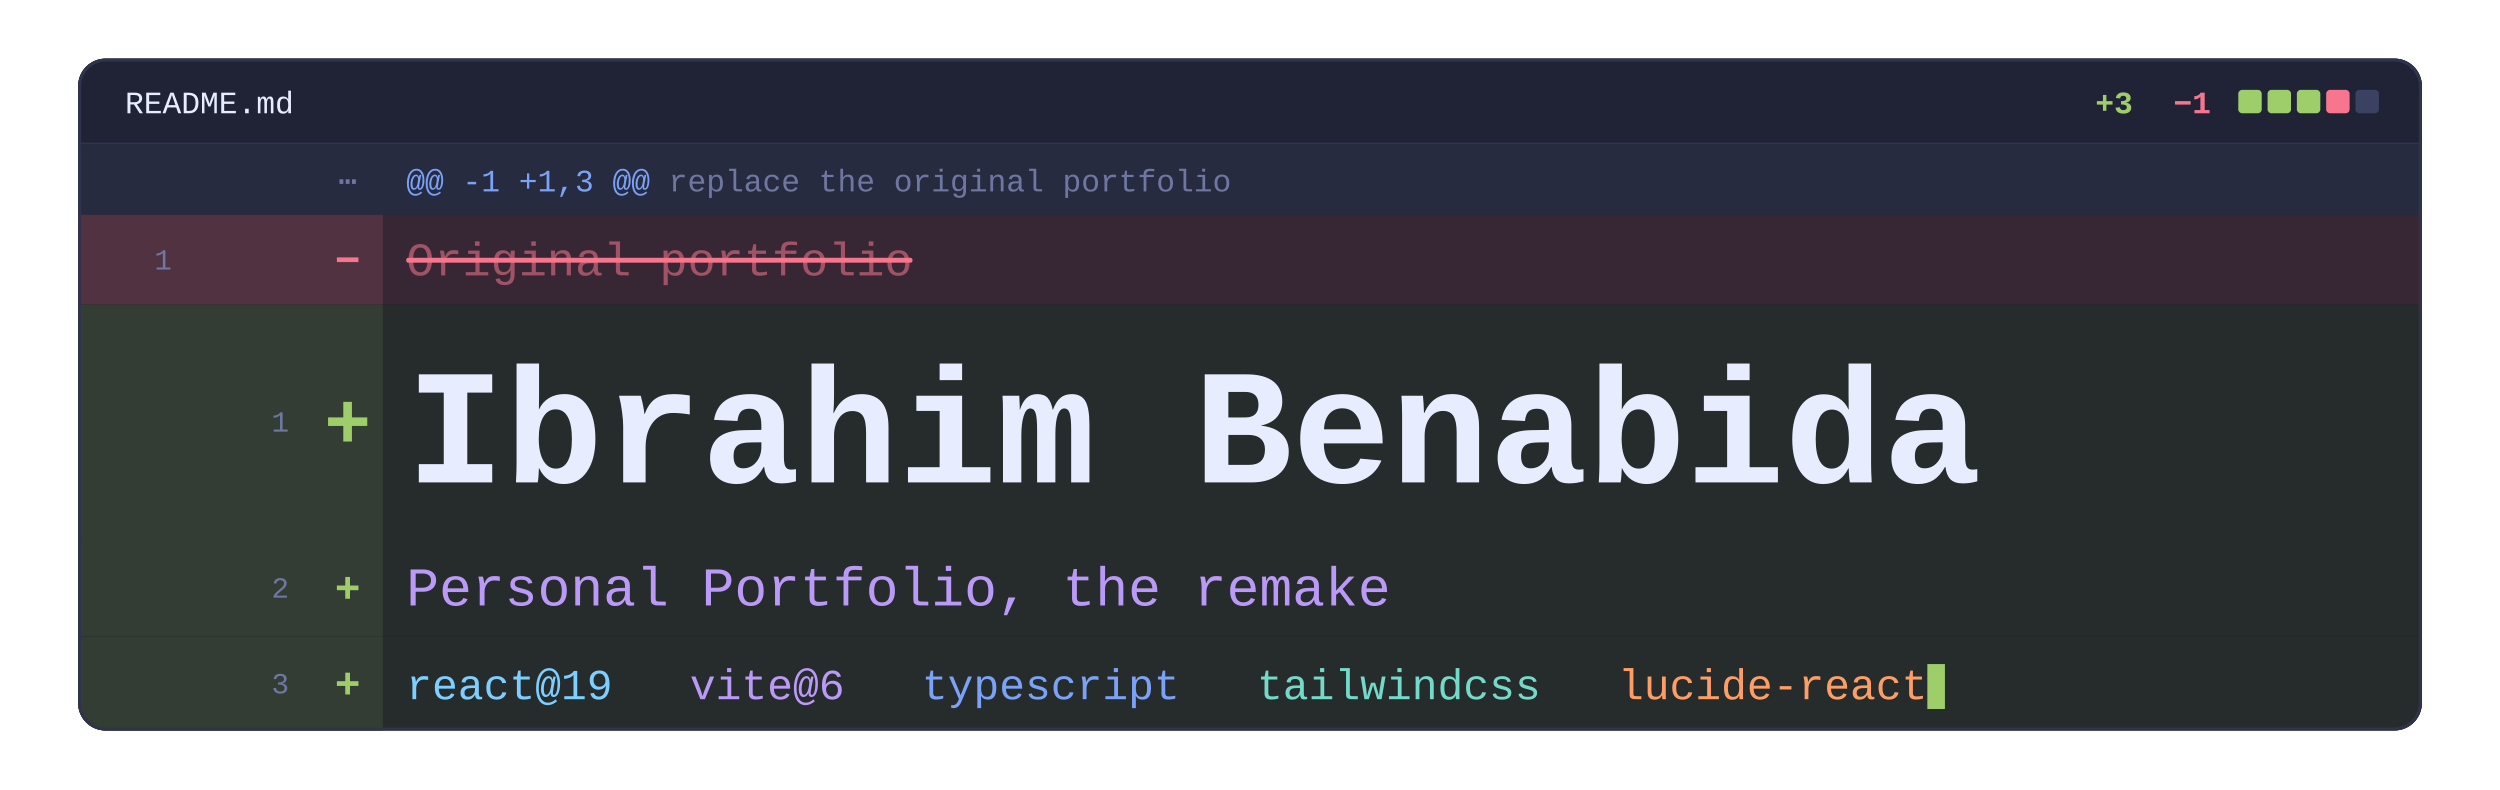
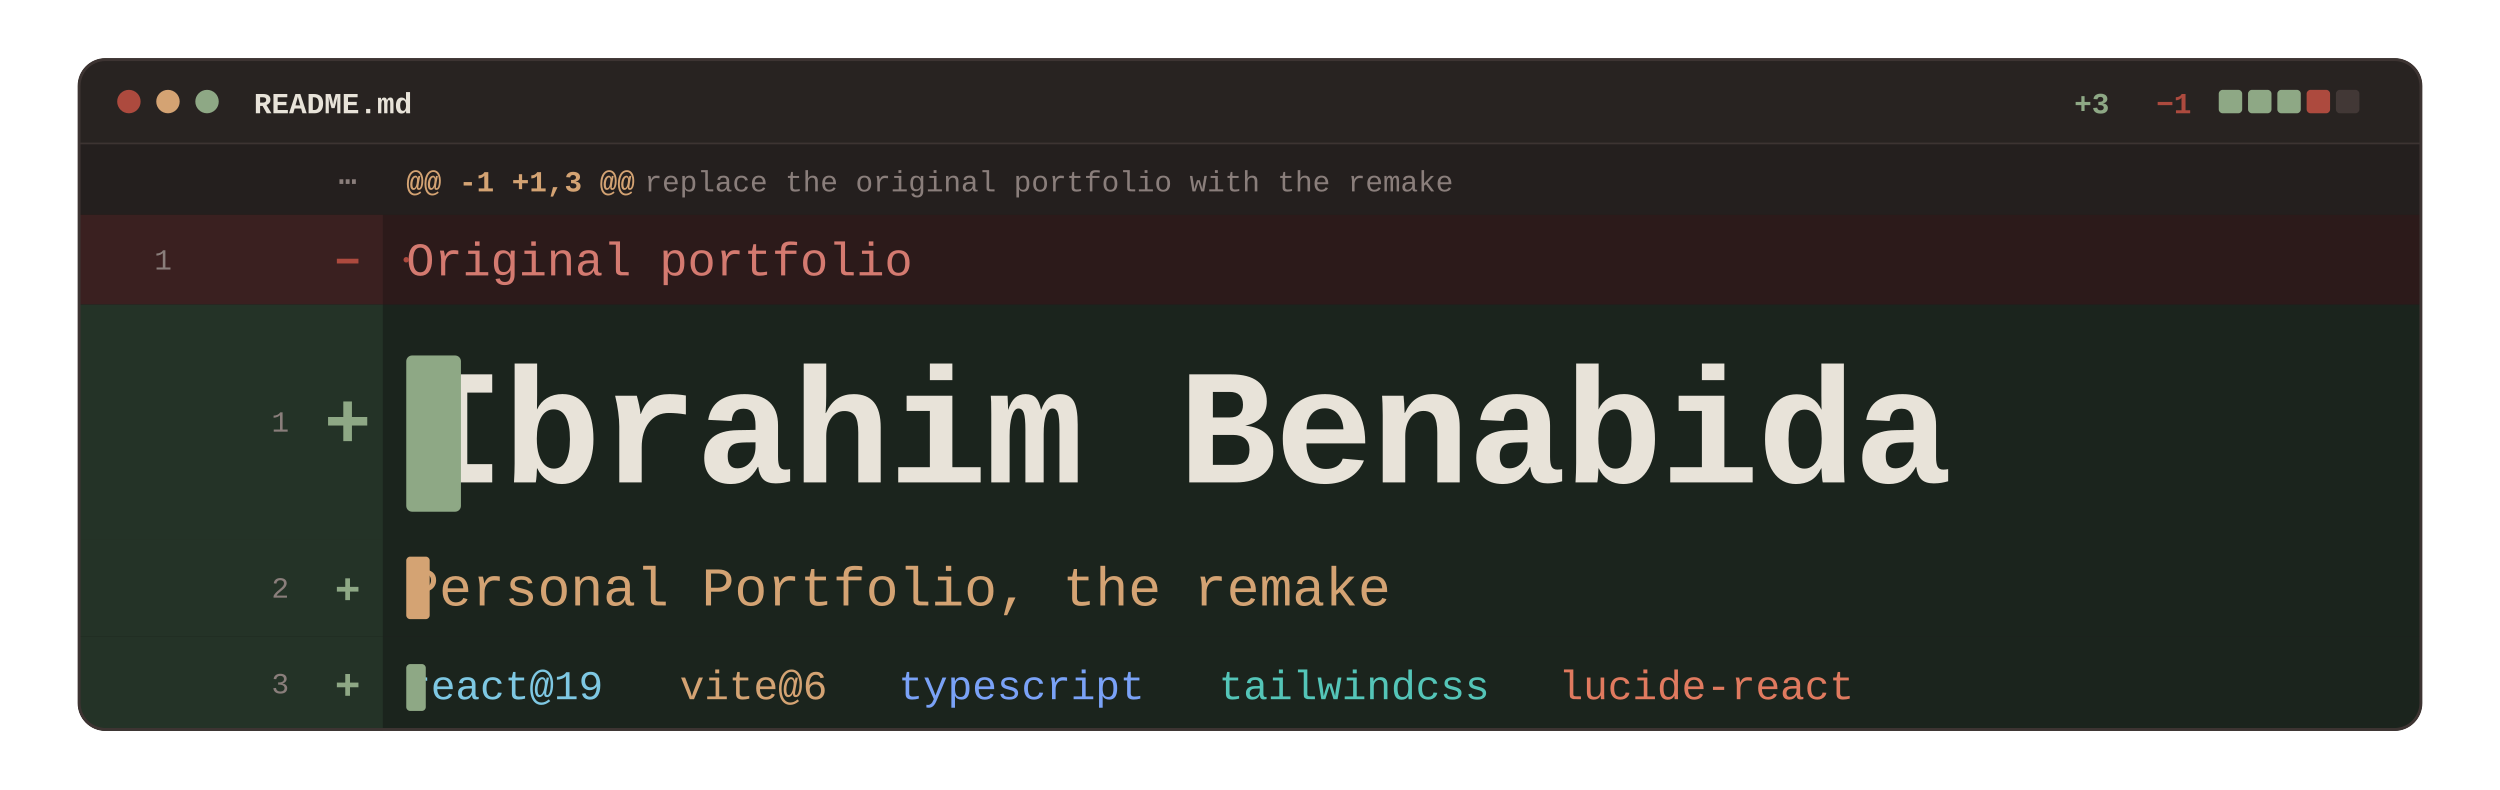
<svg xmlns="http://www.w3.org/2000/svg" viewBox="0 0 1280 404" width="1280" height="404" role="img" aria-labelledby="t d">
  <style>
.m{font-family:ui-monospace,SFMono-Regular,'SF Mono',Menlo,Consolas,'Liberation Mono','DejaVu Sans Mono',monospace}
- .cv{transform-box:fill-box;transform-origin:100% 50%;transform:scaleX(0)}
- .sk{transform-box:fill-box;transform-origin:0 50%}
- .cur{opacity:0}
- .c4{opacity:1;transform:translateX(778.8px)}
- @keyframes unc{from{transform:scaleX(1)}to{transform:scaleX(0)}}
- @keyframes rin{from{opacity:0}to{opacity:1}}
- @keyframes strike{from{transform:scaleX(0)}to{transform:scaleX(1)}}
- @keyframes dim{from{opacity:1}to{opacity:.55}}
- @keyframes cur2{0%{opacity:1;transform:translateX(0)}100%{opacity:1;transform:translateX(806.4px)}}
- @keyframes cur4{from{transform:translateX(0)}to{transform:translateX(778.8px)}}
- @keyframes blink{0%{opacity:1}50%{opacity:0}100%{opacity:1}}
- .r1t{animation:dim .5s ease .9s backwards}
- .sk{animation:strike .45s cubic-bezier(.6,0,.2,1) .9s backwards}
- .r2{animation:rin .2s ease-out 1.5s backwards}
- .cv2{animation:unc 1.15s steps(16,end) 1.7s backwards}
- .c2{animation:cur2 1.15s steps(16,end) 1.7s backwards}
- .r3{animation:rin .2s ease-out 3.0s backwards}
- .cv3{animation:unc .6s steps(30,end) 3.2s backwards}
- .r4{animation:rin .2s ease-out 3.9s backwards}
- .cv4{animation:unc .95s steps(59,end) 4.1s backwards}
- .c4{animation:cur4 .95s steps(59,end) 4.1s backwards,blink 1.1s steps(1,end) 5.05s infinite}
@media (prefers-reduced-motion:reduce){*{animation:none!important}}
</style>
  <defs>
    <clipPath id="pc">
      <rect x="40" y="30" width="1200" height="344" rx="14" />
    </clipPath>
+     <clipPath id="clip-name">
+       <rect x="208" y="156" width="820" height="120">
+         <animate attributeName="width" values="0;0;820;820;820;0" keyTimes="0;0.14;0.30;0.90;0.96;1" dur="13s" repeatCount="indefinite" />
+       </rect>
+     </clipPath>
+     <clipPath id="clip-sub">
+       <rect x="208" y="276" width="520" height="50">
+         <animate attributeName="width" values="0;0;520;520;520;0" keyTimes="0;0.32;0.42;0.90;0.96;1" dur="13s" repeatCount="indefinite" />
+       </rect>
+     </clipPath>
+     <clipPath id="clip-stack">
+       <rect x="208" y="326" width="800" height="48">
+         <animate attributeName="width" values="0;0;800;800;800;0" keyTimes="0;0.44;0.56;0.90;0.96;1" dur="13s" repeatCount="indefinite" />
+       </rect>
+     </clipPath>
  </defs>
-   <rect x="40" y="30" width="1200" height="344" rx="14" fill="#1a1b26" />
+   <rect x="40" y="30" width="1200" height="344" rx="14" fill="#1E1B1A" />
  <g class="m" clip-path="url(#pc)">
-     <rect x="40" y="30" width="1200" height="44" fill="#202336" />
-     <rect x="40" y="73" width="1200" height="1" fill="#2f334d" />
-     <text x="64" y="58" font-size="16" fill="#e8ecff">README.md</text>
-     <text x="1092" y="58" font-size="16" font-weight="700" fill="#9ece6a" text-anchor="end">+3</text>
-     <text x="1132" y="58" font-size="16" font-weight="700" fill="#f7768e" text-anchor="end">−1</text>
-     <rect x="1146" y="46" width="12" height="12" rx="2" fill="#9ece6a" />
-     <rect x="1161" y="46" width="12" height="12" rx="2" fill="#9ece6a" />
-     <rect x="1176" y="46" width="12" height="12" rx="2" fill="#9ece6a" />
-     <rect x="1191" y="46" width="12" height="12" rx="2" fill="#f7768e" />
-     <rect x="1206" y="46" width="12" height="12" rx="2" fill="#3b4261" />
-     <rect x="40" y="74" width="1200" height="36" fill="#262b3f" />
-     <text x="208.0" y="98" font-size="16" font-weight="400" fill="#7aa2f7" textLength="19.2" lengthAdjust="spacing">@@</text>
-     <text x="236.8" y="98" font-size="16" font-weight="400" fill="#7aa2f7" textLength="19.2" lengthAdjust="spacing">-1</text>
-     <text x="265.6" y="98" font-size="16" font-weight="400" fill="#7aa2f7" textLength="38.4" lengthAdjust="spacing">+1,3</text>
-     <text x="313.6" y="98" font-size="16" font-weight="400" fill="#7aa2f7" textLength="19.2" lengthAdjust="spacing">@@</text>
-     <text x="342.4" y="98" font-size="16" font-weight="400" fill="#6e77a1" textLength="67.2" lengthAdjust="spacing">replace</text>
-     <text x="419.2" y="98" font-size="16" font-weight="400" fill="#6e77a1" textLength="28.8" lengthAdjust="spacing">the</text>
-     <text x="457.6" y="98" font-size="16" font-weight="400" fill="#6e77a1" textLength="76.8" lengthAdjust="spacing">original</text>
-     <text x="544.0" y="98" font-size="16" font-weight="400" fill="#6e77a1" textLength="86.4" lengthAdjust="spacing">portfolio</text>
-     <text x="178" y="98" font-size="16" fill="#6e77a1" text-anchor="middle">⋯</text>
-     <g class="r1">
-       <rect x="40" y="110" width="1200" height="46" fill="#372734" />
-       <rect x="40" y="110" width="156" height="46" fill="#513240" />
-       <text x="88" y="138.0" font-size="15" fill="#6e77a1" text-anchor="end">1</text>
-       <text x="178" y="140.3" font-size="22" font-weight="700" fill="#f7768e" text-anchor="middle">−</text>
-       <g class="r1t" opacity=".55">
-         <text x="208.0" y="141" font-size="24" font-weight="400" fill="#f7768e" textLength="115.2" lengthAdjust="spacing">Original</text>
-         <text x="337.6" y="141" font-size="24" font-weight="400" fill="#f7768e" textLength="129.6" lengthAdjust="spacing">portfolio</text>
-       </g>
-       <rect class="sk" x="208" y="132" width="259.2" height="2.5" rx="1" fill="#f7768e" />
+     <rect x="40" y="30" width="1200" height="44" fill="#282321" />
+     <rect x="40" y="73" width="1200" height="1" fill="#3D3432" />
+     <circle cx="66" cy="52" r="6" fill="#AD4A3E" />
+     <circle cx="86" cy="52" r="6" fill="#D4A373" />
+     <circle cx="106" cy="52" r="6" fill="#8EA885" />
+     <text x="130" y="58" font-size="15" font-weight="600" fill="#E8E3D9">README.md</text>
+     <text x="1080" y="58" font-size="15" font-weight="700" fill="#8EA885" text-anchor="end">+3</text>
+     <text x="1122" y="58" font-size="15" font-weight="700" fill="#AD4A3E" text-anchor="end">−1</text>
+     <rect x="1136" y="46" width="12" height="12" rx="2" fill="#8EA885" />
+     <rect x="1151" y="46" width="12" height="12" rx="2" fill="#8EA885" />
+     <rect x="1166" y="46" width="12" height="12" rx="2" fill="#8EA885" />
+     <rect x="1181" y="46" width="12" height="12" rx="2" fill="#AD4A3E" />
+     <rect x="1196" y="46" width="12" height="12" rx="2" fill="#423836" />
+     <rect x="40" y="74" width="1200" height="36" fill="#241F1E" />
+     <text x="208" y="98" font-size="15" font-weight="600" fill="#D4A373">@@ -1 +1,3 @@</text>
+     <text x="330" y="98" font-size="15" fill="#8A7E7B">replace the original portfolio with the remake</text>
+     <text x="178" y="98" font-size="16" fill="#8A7E7B" text-anchor="middle">⋯</text>
+     <rect x="40" y="110" width="1200" height="46" fill="#2C1A1A" />
+     <rect x="40" y="110" width="156" height="46" fill="#3A2020" />
+     <text x="88" y="138" font-size="15" fill="#8A7E7B" text-anchor="end">1</text>
+     <text x="178" y="141" font-size="22" font-weight="700" fill="#AD4A3E" text-anchor="middle">−</text>
+     <g>
+       <text x="208" y="141" font-size="24" font-weight="400" fill="#D47A70">
+       Original portfolio
+       <animate attributeName="opacity" values="1;1;0.45;0.45;1" keyTimes="0;0.05;0.12;0.92;1" dur="13s" repeatCount="indefinite" />
+       </text>
+       <line x1="208" y1="133" x2="208" y2="133" stroke="#AD4A3E" stroke-width="2.8" stroke-linecap="round">
+         <animate attributeName="x2" values="208;208;440;440;208" keyTimes="0;0.05;0.12;0.92;1" dur="13s" repeatCount="indefinite" />
+       </line>
    </g>
-     <g class="r2">
-       <rect x="40" y="156" width="1200" height="120" fill="#262b2c" />
-       <rect x="40" y="156" width="156" height="120" fill="#333d33" />
-       <text x="148" y="221.0" font-size="15" fill="#6e77a1" text-anchor="end">1</text>
-       <text x="178" y="229.2" font-size="40" font-weight="700" fill="#9ece6a" text-anchor="middle">+</text>
-       <text x="208.0" y="247" font-size="84" font-weight="700" fill="#e8ecff" textLength="352.8" lengthAdjust="spacing">Ibrahim</text>
-       <text x="611.2" y="247" font-size="84" font-weight="700" fill="#e8ecff" textLength="403.2" lengthAdjust="spacing">Benabida</text>
-       <rect class="cv cv2" x="208" y="156" width="808.4" height="120" fill="#262b2c" />
-       <rect class="cur c2" x="208" y="181" width="30" height="82" fill="#9ece6a" />
+     <rect x="40" y="156" width="1200" height="120" fill="#1B241D" />
+     <rect x="40" y="156" width="156" height="120" fill="#243327" />
+     <text x="148" y="221" font-size="15" fill="#8A7E7B" text-anchor="end">1</text>
+     <text x="178" y="229" font-size="40" font-weight="700" fill="#8EA885" text-anchor="middle">+</text>
+     <g clip-path="url(#clip-name)">
+       <text x="208" y="247" font-size="84" font-weight="700" fill="#E8E3D9" letter-spacing="-1">Ibrahim Benabida</text>
    </g>
-     <g class="r3">
-       <rect x="40" y="276" width="1200" height="50" fill="#262b2c" />
-       <rect x="40" y="276" width="156" height="50" fill="#333d33" />
-       <text x="148" y="306.0" font-size="15" fill="#6e77a1" text-anchor="end">2</text>
-       <text x="178" y="308.3" font-size="22" font-weight="700" fill="#9ece6a" text-anchor="middle">+</text>
-       <text x="208.0" y="310" font-size="28" font-weight="500" fill="#bb9af7" textLength="134.4" lengthAdjust="spacing">Personal</text>
-       <text x="359.2" y="310" font-size="28" font-weight="500" fill="#bb9af7" textLength="168.0" lengthAdjust="spacing">Portfolio,</text>
-       <text x="544.0" y="310" font-size="28" font-weight="500" fill="#bb9af7" textLength="50.4" lengthAdjust="spacing">the</text>
-       <text x="611.2" y="310" font-size="28" font-weight="500" fill="#bb9af7" textLength="100.8" lengthAdjust="spacing">remake</text>
-       <rect class="cv cv3" x="208" y="276" width="506.0" height="50" fill="#262b2c" />
+     <rect x="208" y="182" width="28" height="80" rx="3" fill="#8EA885">
+       <animate attributeName="x" values="208;208;1020;1020;208" keyTimes="0;0.14;0.30;0.33;1" dur="13s" repeatCount="indefinite" />
+       <animate attributeName="opacity" values="0;1;1;0;0" keyTimes="0;0.13;0.31;0.33;1" dur="13s" repeatCount="indefinite" />
+     </rect>
+     <rect x="40" y="276" width="1200" height="50" fill="#1B241D" />
+     <rect x="40" y="276" width="156" height="50" fill="#243327" />
+     <text x="148" y="306" font-size="15" fill="#8A7E7B" text-anchor="end">2</text>
+     <text x="178" y="309" font-size="22" font-weight="700" fill="#8EA885" text-anchor="middle">+</text>
+     <g clip-path="url(#clip-sub)">
+       <text x="208" y="310" font-size="28" font-weight="500" fill="#D4A373">Personal Portfolio, the remake</text>
    </g>
-     <g class="r4">
-       <rect x="40" y="326" width="1200" height="48" fill="#262b2c" />
-       <rect x="40" y="326" width="156" height="48" fill="#333d33" />
-       <text x="148" y="355.0" font-size="15" fill="#6e77a1" text-anchor="end">3</text>
-       <text x="178" y="357.3" font-size="22" font-weight="700" fill="#9ece6a" text-anchor="middle">+</text>
-       <text x="208.0" y="358" font-size="22" font-weight="500" fill="#7dcfff" textLength="105.6" lengthAdjust="spacing">react@19</text>
-       <text x="353.2" y="358" font-size="22" font-weight="500" fill="#bb9af7" textLength="79.2" lengthAdjust="spacing">vite@6</text>
-       <text x="472.0" y="358" font-size="22" font-weight="500" fill="#7aa2f7" textLength="132.0" lengthAdjust="spacing">typescript</text>
-       <text x="643.6" y="358" font-size="22" font-weight="500" fill="#73daca" textLength="145.2" lengthAdjust="spacing">tailwindcss</text>
-       <text x="828.4" y="358" font-size="22" font-weight="500" fill="#ff9e64" textLength="158.4" lengthAdjust="spacing">lucide-react</text>
-       <rect class="cv cv4" x="208" y="326" width="780.8" height="48" fill="#262b2c" />
-       <rect class="cur c4" x="208" y="340" width="9" height="23" fill="#9ece6a" />
+     <rect x="208" y="285" width="12" height="32" rx="2" fill="#D4A373">
+       <animate attributeName="x" values="208;208;716;716;208" keyTimes="0;0.32;0.42;0.45;1" dur="13s" repeatCount="indefinite" />
+       <animate attributeName="opacity" values="0;1;1;0;0" keyTimes="0;0.31;0.43;0.45;1" dur="13s" repeatCount="indefinite" />
+     </rect>
+     <rect x="40" y="326" width="1200" height="48" fill="#1B241D" />
+     <rect x="40" y="326" width="156" height="48" fill="#243327" />
+     <text x="148" y="355" font-size="15" fill="#8A7E7B" text-anchor="end">3</text>
+     <text x="178" y="358" font-size="22" font-weight="700" fill="#8EA885" text-anchor="middle">+</text>
+     <g clip-path="url(#clip-stack)">
+       <text x="208" y="358" font-size="21" font-weight="500" fill="#7EC8E3">react@19</text>
+       <text x="348" y="358" font-size="21" font-weight="500" fill="#D4A373">vite@6</text>
+       <text x="460" y="358" font-size="21" font-weight="500" fill="#7AA2F7">typescript</text>
+       <text x="624" y="358" font-size="21" font-weight="500" fill="#54C5B8">tailwindcss</text>
+       <text x="798" y="358" font-size="21" font-weight="500" fill="#E07A5F">lucide-react</text>
    </g>
+     <rect x="208" y="340" width="10" height="24" rx="2" fill="#8EA885">
+       <animate attributeName="x" values="208;208;952;952;208" keyTimes="0;0.44;0.56;0.92;1" dur="13s" repeatCount="indefinite" />
+       <animate attributeName="opacity" values="0;1;1;0;1;0;1;0;1;0;0" keyTimes="0;0.44;0.56;0.62;0.68;0.74;0.80;0.86;0.90;0.94;1" dur="13s" repeatCount="indefinite" />
+     </rect>
  </g>
-   <rect x="40.75" y="30.75" width="1198.5" height="342.5" rx="13.5" fill="none" stroke="#2f334d" stroke-width="1.5" />
+   <rect x="40.5" y="30.5" width="1199" height="343" rx="13.5" fill="none" stroke="#3D3432" stroke-width="1.5" />
</svg>
